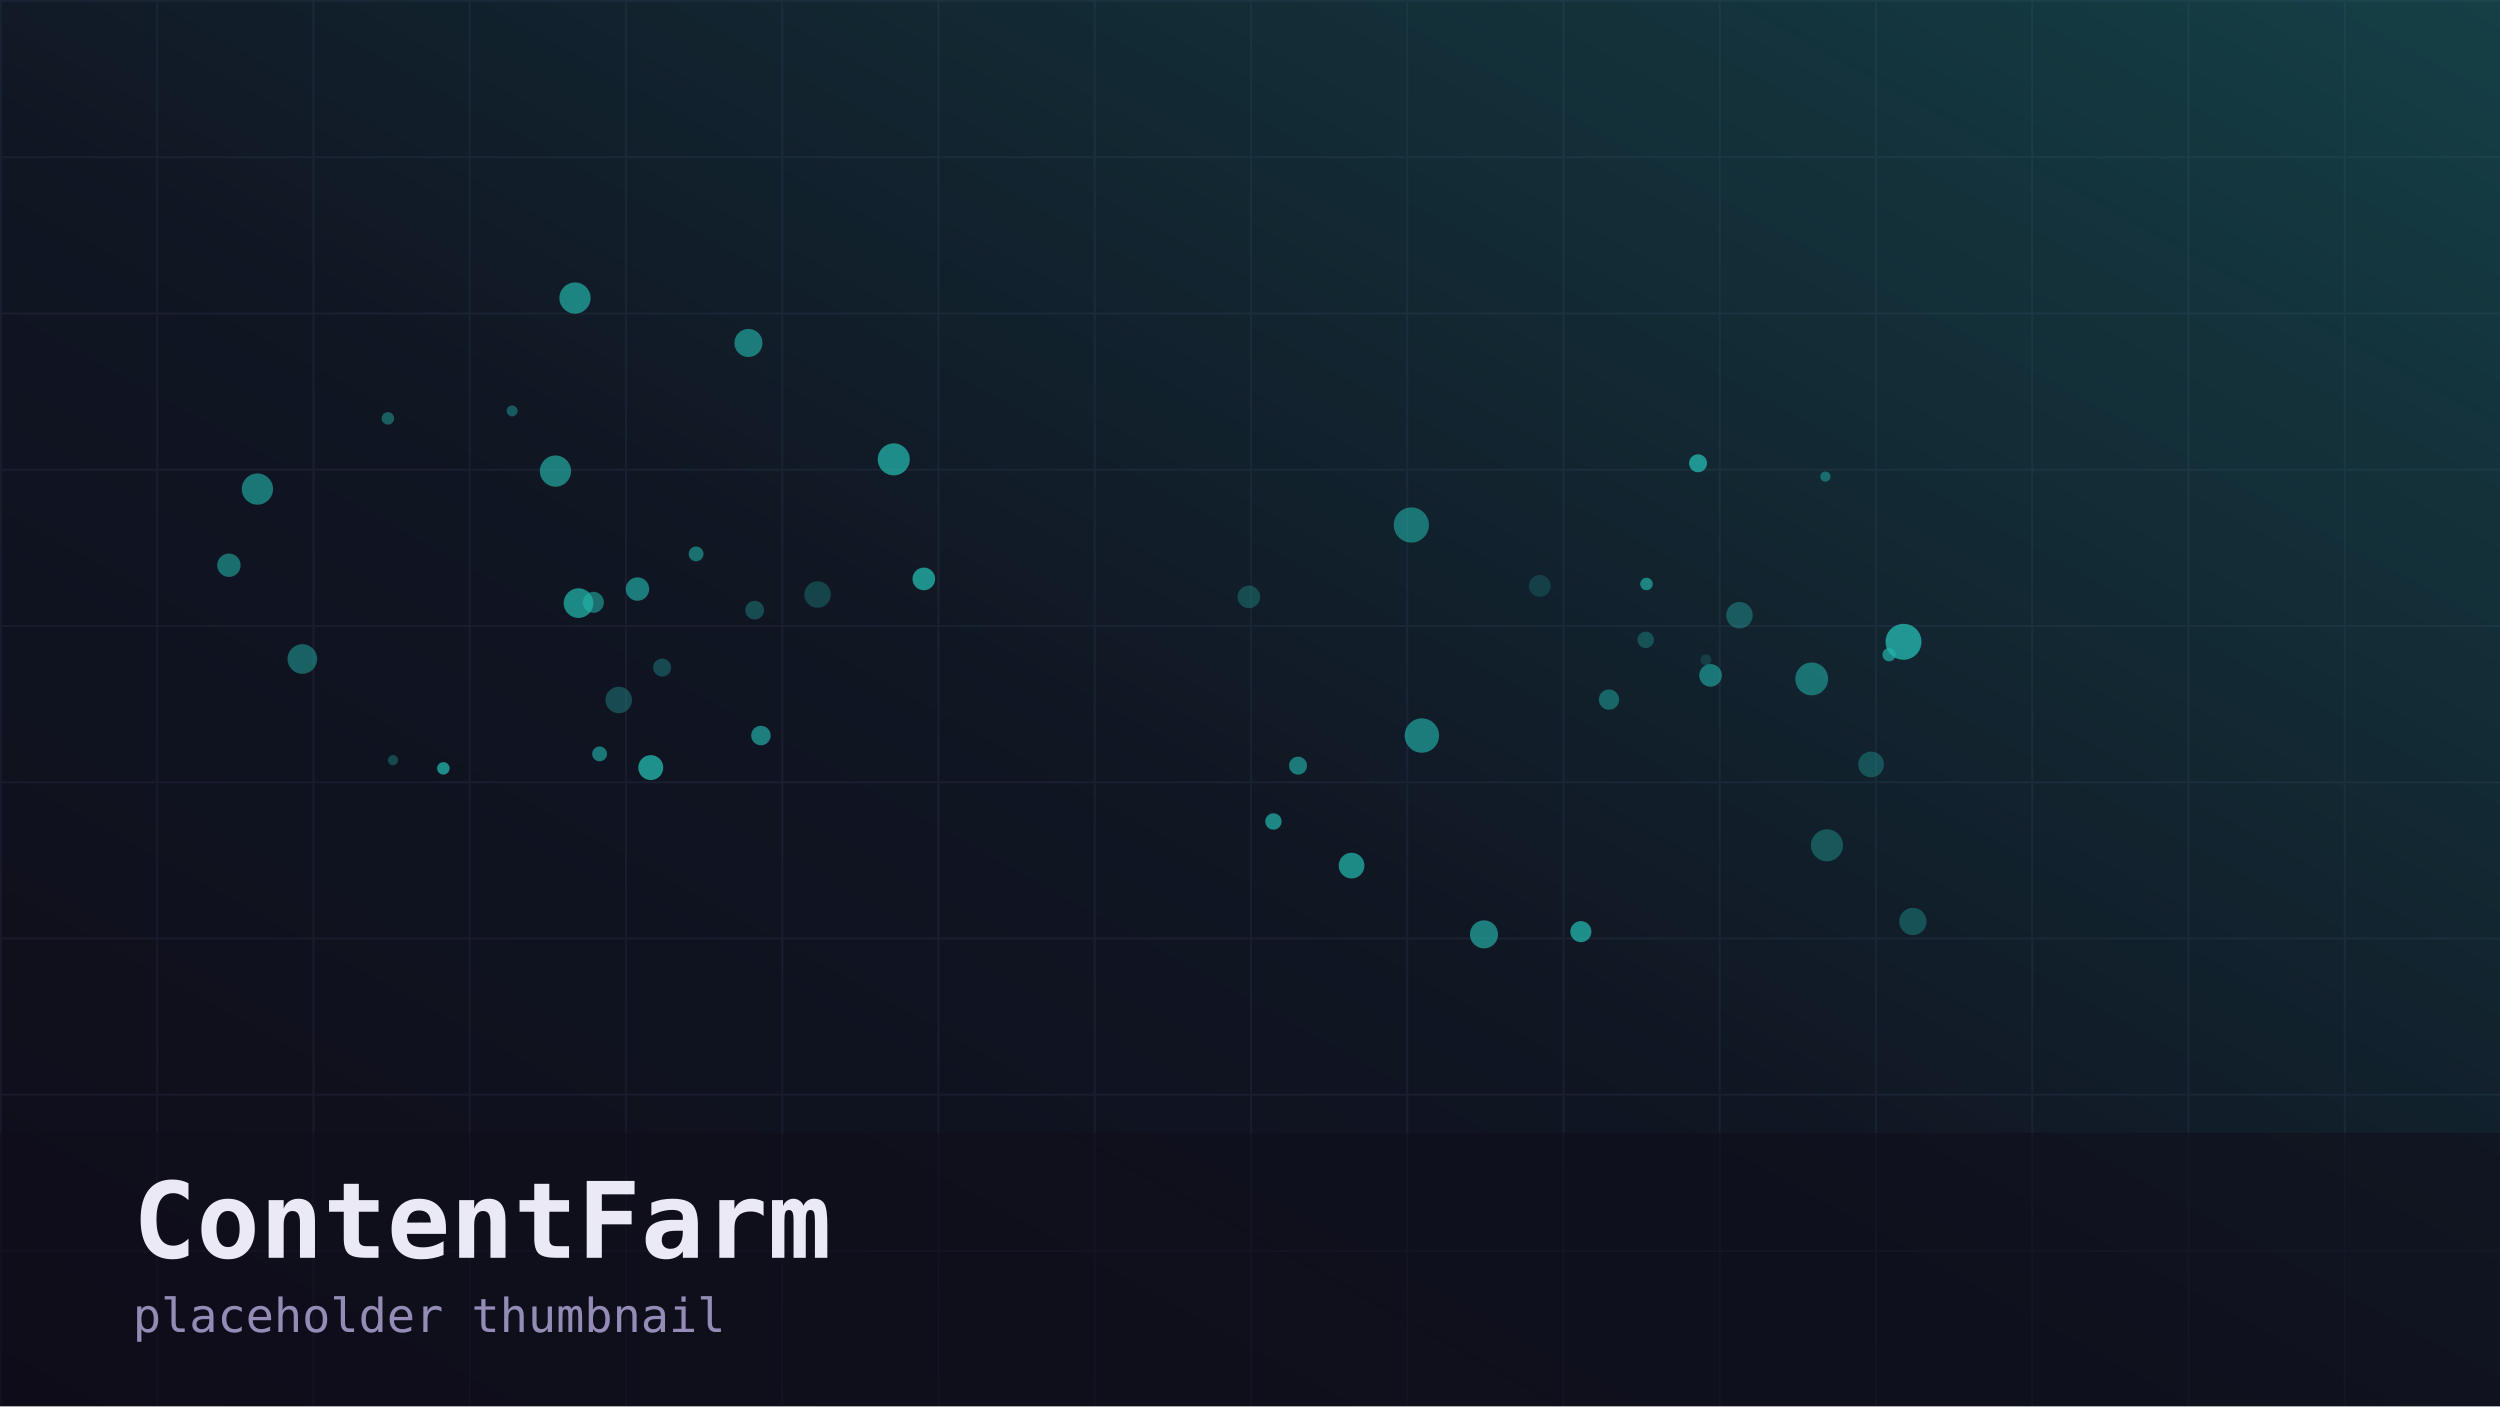
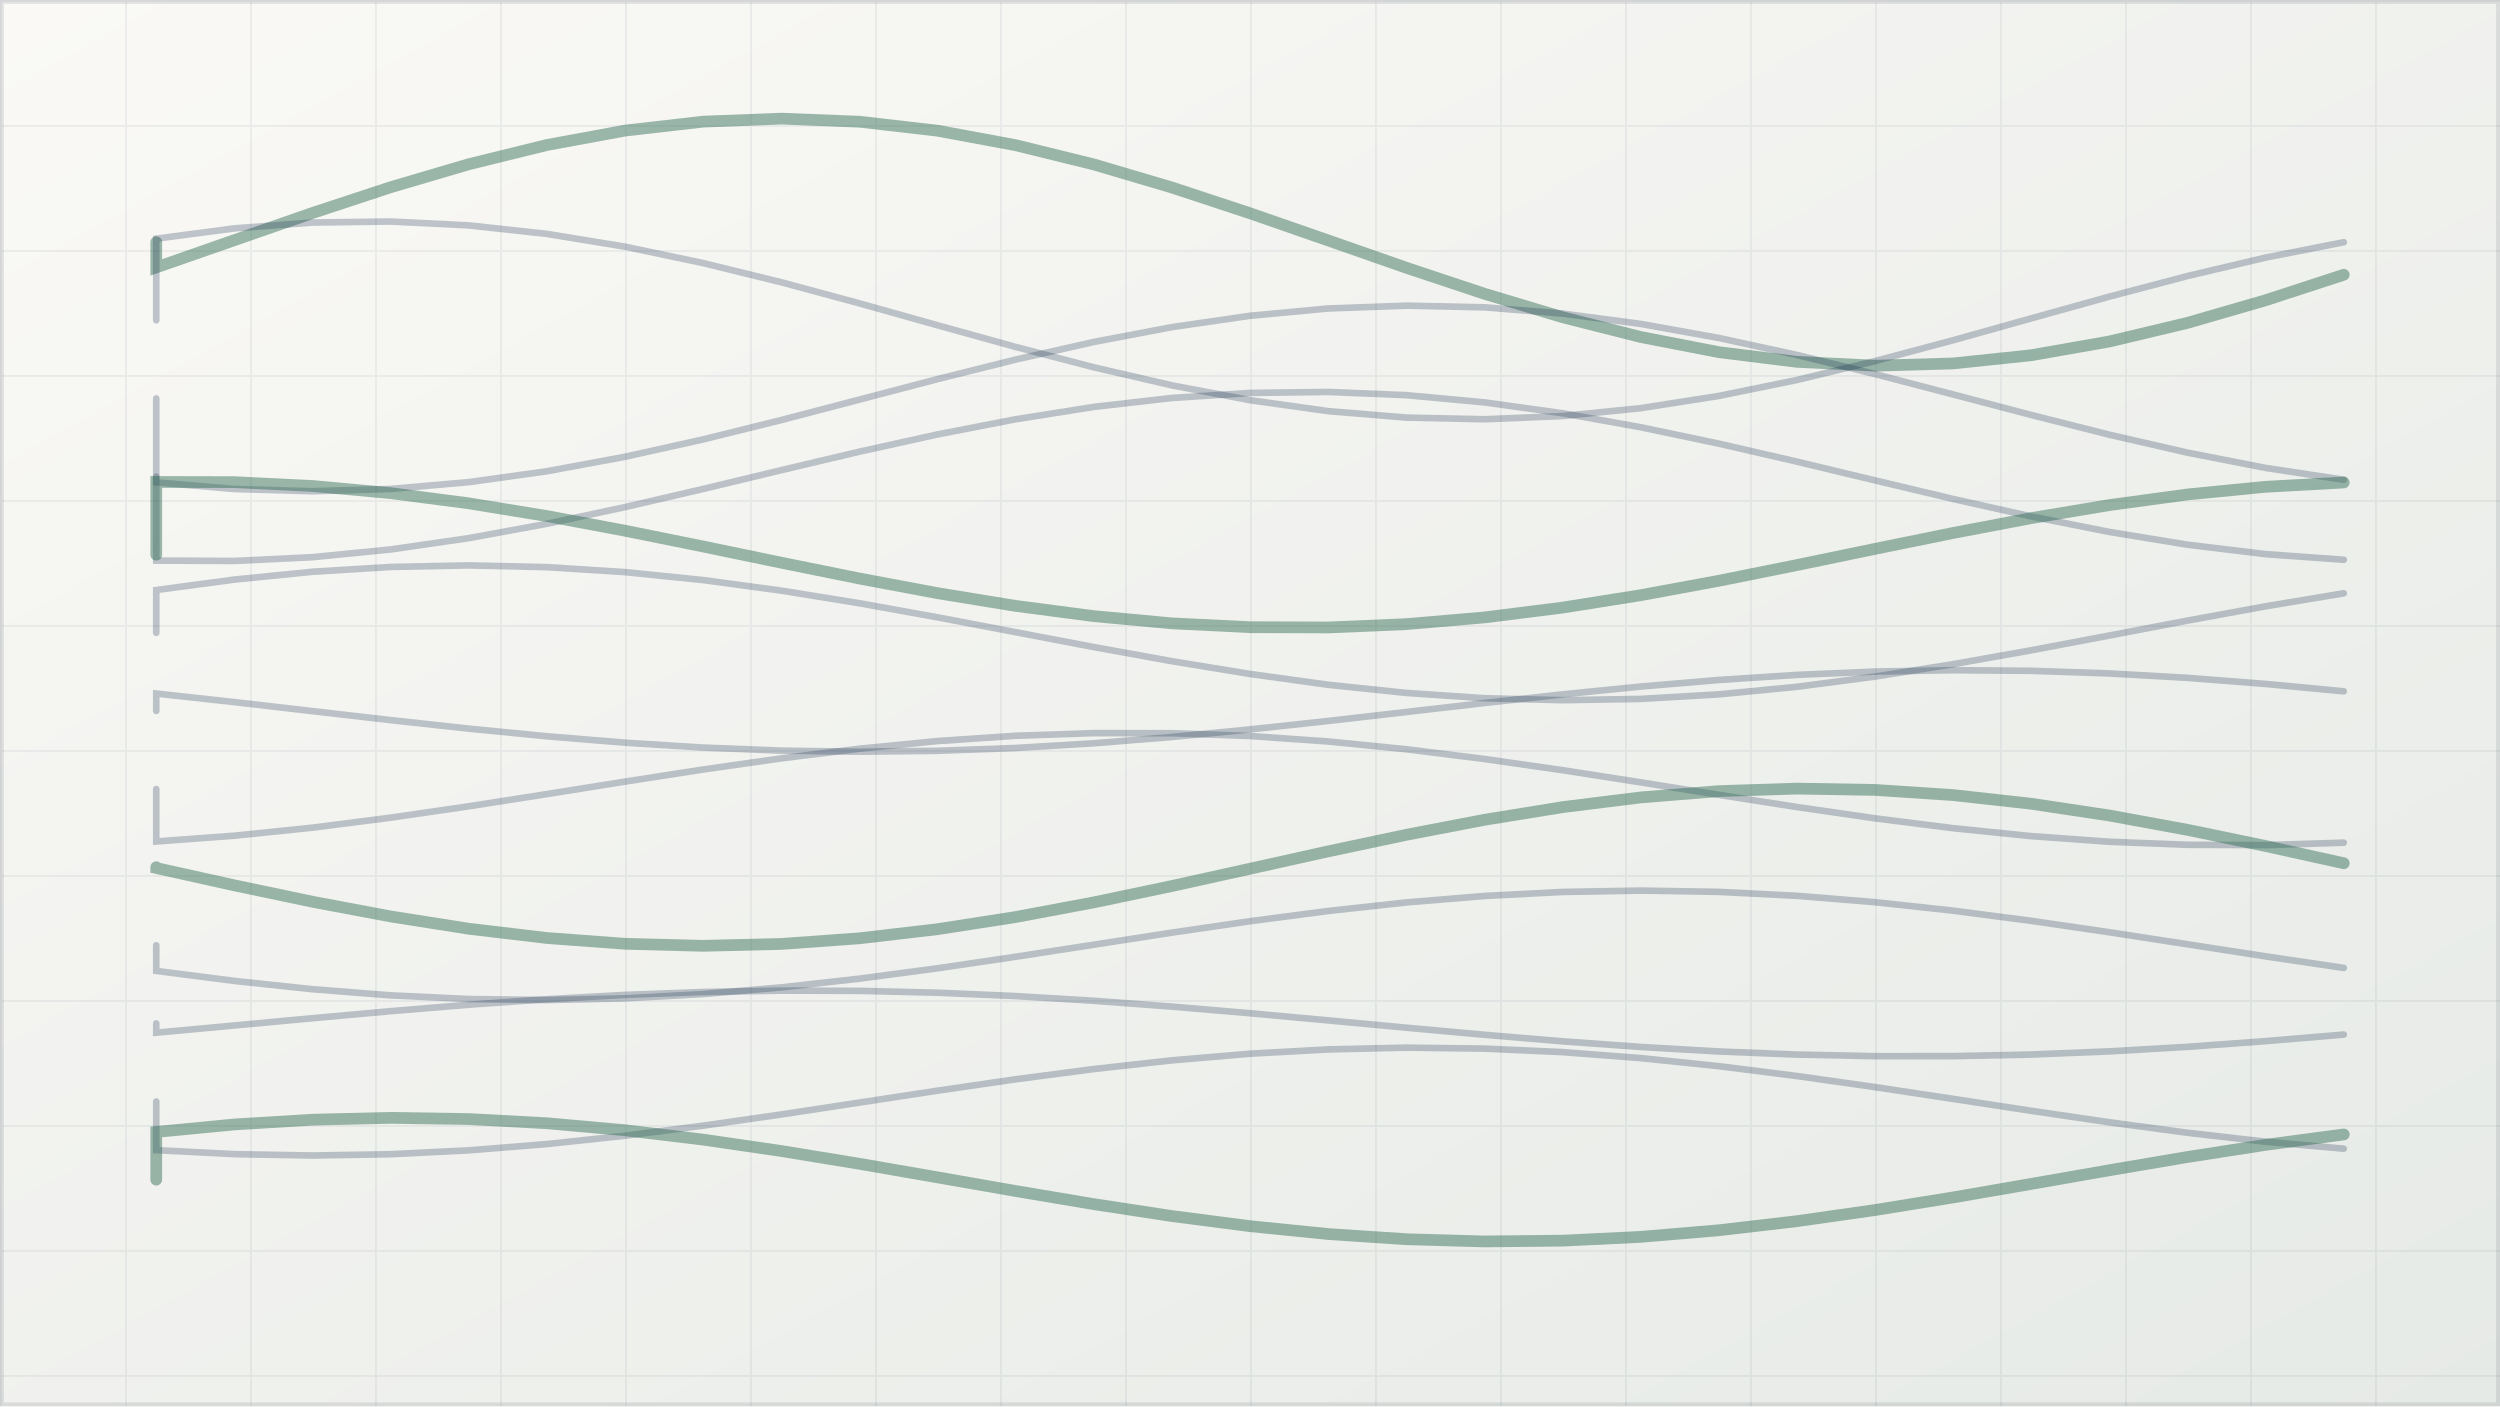
- <svg xmlns="http://www.w3.org/2000/svg" viewBox="0 0 640 360" width="640" height="360" role="img" aria-label="ContentFarm">
+ <svg xmlns="http://www.w3.org/2000/svg" viewBox="0 0 640 360" width="640" height="360" role="img" aria-label="contentfarm">
  <defs>
-     <linearGradient id="w" x1="1" y1="0" x2="0" y2="1">
-       <stop offset="0" stop-color="#23B5AC" stop-opacity="0.30" />
-       <stop offset="0.55" stop-color="#23B5AC" stop-opacity="0.06" />
-       <stop offset="1" stop-color="#23B5AC" stop-opacity="0" />
+     <linearGradient id="wash" x1="0" y1="0" x2="1" y2="1">
+       <stop offset="0" stop-color="#faf9f6" />
+       <stop offset="1" stop-color="#e6eae6" />
    </linearGradient>
-     <pattern id="g" width="40" height="40" patternUnits="userSpaceOnUse">
-       <path d="M40 0H0V40" fill="none" stroke="#A796E0" stroke-opacity="0.07" stroke-width="1" />
+     <pattern id="grid" width="32" height="32" patternUnits="userSpaceOnUse">
+       <path d="M32 0H0V32" fill="none" stroke="#17304f" stroke-opacity="0.06" stroke-width="1" />
    </pattern>
  </defs>
-   <rect width="640" height="360" fill="#0F0C1A" />
-   <rect width="640" height="360" fill="url(#g)" />
-   <rect width="640" height="360" fill="url(#w)" />
-   <circle cx="77.4" cy="168.7" r="3.8" fill="#23B5AC" opacity="0.48" />
-   <circle cx="437.9" cy="172.9" r="2.9" fill="#23B5AC" opacity="0.58" />
-   <circle cx="194.8" cy="188.3" r="2.5" fill="#23B5AC" opacity="0.66" />
-   <circle cx="326" cy="210.3" r="2.1" fill="#23B5AC" opacity="0.7" />
-   <circle cx="191.6" cy="87.8" r="3.6" fill="#23B5AC" opacity="0.63" />
-   <circle cx="467.7" cy="216.4" r="4.1" fill="#23B5AC" opacity="0.38" />
-   <circle cx="169.5" cy="170.9" r="2.3" fill="#23B5AC" opacity="0.33" />
-   <circle cx="332.3" cy="196" r="2.3" fill="#23B5AC" opacity="0.62" />
-   <circle cx="99.3" cy="107.1" r="1.6" fill="#23B5AC" opacity="0.46" />
-   <circle cx="379.9" cy="239.2" r="3.6" fill="#23B5AC" opacity="0.65" />
-   <circle cx="147.2" cy="76.3" r="4" fill="#23B5AC" opacity="0.68" />
-   <circle cx="361.3" cy="134.4" r="4.5" fill="#23B5AC" opacity="0.57" />
-   <circle cx="166.6" cy="196.5" r="3.2" fill="#23B5AC" opacity="0.78" />
-   <circle cx="411.9" cy="179.1" r="2.6" fill="#23B5AC" opacity="0.47" />
-   <circle cx="228.8" cy="117.6" r="4.1" fill="#23B5AC" opacity="0.74" />
-   <circle cx="319.7" cy="152.8" r="2.9" fill="#23B5AC" opacity="0.31" />
-   <circle cx="163.2" cy="150.8" r="3" fill="#23B5AC" opacity="0.64" />
-   <circle cx="404.7" cy="238.5" r="2.7" fill="#23B5AC" opacity="0.75" />
-   <circle cx="153.5" cy="193" r="1.9" fill="#23B5AC" opacity="0.61" />
-   <circle cx="467.3" cy="122" r="1.3" fill="#23B5AC" opacity="0.49" />
-   <circle cx="209.3" cy="152.2" r="3.4" fill="#23B5AC" opacity="0.29" />
-   <circle cx="483.6" cy="167.6" r="1.7" fill="#23B5AC" opacity="0.69" />
-   <circle cx="236.5" cy="148.2" r="2.9" fill="#23B5AC" opacity="0.77" />
-   <circle cx="489.7" cy="235.9" r="3.5" fill="#23B5AC" opacity="0.34" />
-   <circle cx="178.2" cy="141.8" r="1.9" fill="#23B5AC" opacity="0.57" />
-   <circle cx="421.5" cy="149.5" r="1.6" fill="#23B5AC" opacity="0.67" />
-   <circle cx="151.9" cy="154.2" r="2.7" fill="#23B5AC" opacity="0.56" />
-   <circle cx="346" cy="221.6" r="3.3" fill="#23B5AC" opacity="0.73" />
-   <circle cx="131.1" cy="105.2" r="1.4" fill="#23B5AC" opacity="0.43" />
-   <circle cx="421.3" cy="163.8" r="2.1" fill="#23B5AC" opacity="0.33" />
-   <circle cx="148.1" cy="154.4" r="3.8" fill="#23B5AC" opacity="0.72" />
-   <circle cx="364" cy="188.3" r="4.4" fill="#23B5AC" opacity="0.63" />
-   <circle cx="100.6" cy="194.6" r="1.3" fill="#23B5AC" opacity="0.33" />
-   <circle cx="463.8" cy="173.8" r="4.2" fill="#23B5AC" opacity="0.55" />
-   <circle cx="158.4" cy="179.2" r="3.4" fill="#23B5AC" opacity="0.34" />
-   <circle cx="479" cy="195.7" r="3.3" fill="#23B5AC" opacity="0.34" />
-   <circle cx="58.6" cy="144.7" r="3" fill="#23B5AC" opacity="0.56" />
-   <circle cx="445.3" cy="157.5" r="3.4" fill="#23B5AC" opacity="0.39" />
-   <circle cx="113.5" cy="196.7" r="1.6" fill="#23B5AC" opacity="0.75" />
-   <circle cx="394.2" cy="150" r="2.8" fill="#23B5AC" opacity="0.21" />
-   <circle cx="193.2" cy="156.2" r="2.4" fill="#23B5AC" opacity="0.34" />
-   <circle cx="436.7" cy="168.9" r="1.4" fill="#23B5AC" opacity="0.2" />
-   <circle cx="142.2" cy="120.6" r="4" fill="#23B5AC" opacity="0.65" />
-   <circle cx="434.7" cy="118.6" r="2.3" fill="#23B5AC" opacity="0.78" />
-   <circle cx="65.9" cy="125.2" r="4" fill="#23B5AC" opacity="0.61" />
-   <circle cx="487.3" cy="164.3" r="4.6" fill="#23B5AC" opacity="0.79" />
-   <rect x="0" y="290" width="640" height="70" fill="#0F0C1A" opacity="0.55" />
-   <text x="34" y="322" font-family="'Anonymous Pro',monospace" font-size="27" font-weight="700" fill="#ECE9F7">ContentFarm</text>
-   <text x="34" y="341" font-family="'Anonymous Pro',monospace" font-size="12" fill="#948CB6">placeholder thumbnail</text>
+   <rect width="640" height="360" fill="#f2f1ec" />
+   <rect width="640" height="360" fill="url(#wash)" />
+   <rect width="640" height="360" fill="url(#grid)" />
+   <g>
+     <path d="M40 62 L40 68.46 L60 61.48 L80 54.52 L100 47.93 L120 42.04 L140 37.12 L160 33.43 L180 31.14 L200 30.37 L220 31.16 L240 33.46 L260 37.17 L280 42.09 L300 48 L320 54.6 L340 61.55 L360 68.54 L380 75.2 L400 81.21 L420 86.27 L440 90.15 L460 92.63 L480 93.62 L500 93.04 L520 90.94 L540 87.42 L560 82.65 L580 76.86 L600 70.34" fill="none" stroke="#2c6a51" stroke-opacity="0.46" stroke-width="3" stroke-linecap="round" />
+     <path d="M40 82 L40 61.1 L60 58.46 L80 56.97 L100 56.71 L120 57.7 L140 59.88 L160 63.15 L180 67.35 L200 72.26 L220 77.66 L240 83.27 L260 88.82 L280 94.03 L300 98.65 L320 102.45 L340 105.25 L360 106.9 L380 107.33 L400 106.51 L420 104.49 L440 101.36 L460 97.28 L480 92.44 L500 87.1 L520 81.5 L540 75.93 L560 70.66 L580 65.94 L600 62.01" fill="none" stroke="#17304f" stroke-opacity="0.26" stroke-width="1.7" stroke-linecap="round" />
+     <path d="M40 102 L40 123.48 L60 125.19 L80 125.76 L100 125.17 L120 123.43 L140 120.64 L160 116.93 L180 112.49 L200 107.53 L220 102.3 L240 97.05 L260 92.05 L280 87.54 L300 83.74 L320 80.84 L340 78.97 L360 78.25 L380 78.68 L400 80.27 L420 82.92 L440 86.52 L460 90.87 L480 95.77 L500 100.98 L520 106.24 L540 111.29 L560 115.88 L580 119.79 L600 122.82" fill="none" stroke="#17304f" stroke-opacity="0.26" stroke-width="1.7" stroke-linecap="round" />
+     <path d="M40 122 L40 143.51 L60 143.61 L80 142.64 L100 140.66 L120 137.76 L140 134.09 L160 129.82 L180 125.17 L200 120.36 L220 115.63 L240 111.21 L260 107.33 L280 104.17 L300 101.88 L320 100.59 L340 100.34 L360 101.16 L380 103.01 L400 105.79 L420 109.37 L440 113.57 L460 118.18 L480 122.98 L500 127.74 L520 132.21 L540 136.18 L560 139.45 L580 141.86 L600 143.3" fill="none" stroke="#17304f" stroke-opacity="0.26" stroke-width="1.7" stroke-linecap="round" />
+     <path d="M40 142 L40 123.38 L60 123.43 L80 124.41 L100 126.24 L120 128.85 L140 132.11 L160 135.86 L180 139.9 L200 144.05 L220 148.1 L240 151.85 L260 155.11 L280 157.73 L300 159.58 L320 160.56 L340 160.63 L360 159.78 L380 158.06 L400 155.55 L420 152.37 L440 148.68 L460 144.66 L480 140.51 L500 136.44 L520 132.64 L540 129.3 L560 126.58 L580 124.62 L600 123.52" fill="none" stroke="#2c6a51" stroke-opacity="0.46" stroke-width="3" stroke-linecap="round" />
+     <path d="M40 162 L40 151.04 L60 148.37 L80 146.37 L100 145.14 L120 144.74 L140 145.19 L160 146.46 L180 148.5 L200 151.2 L220 154.43 L240 158.04 L260 161.84 L280 165.65 L300 169.27 L320 172.54 L340 175.3 L360 177.39 L380 178.74 L400 179.25 L420 178.92 L440 177.76 L460 175.82 L480 173.2 L500 170.03 L520 166.47 L540 162.69 L560 158.87 L580 155.21 L600 151.88" fill="none" stroke="#17304f" stroke-opacity="0.26" stroke-width="1.7" stroke-linecap="round" />
+     <path d="M40 182 L40 177.55 L60 179.74 L80 182.05 L100 184.35 L120 186.53 L140 188.49 L160 190.13 L180 191.38 L200 192.16 L220 192.44 L240 192.21 L260 191.48 L280 190.28 L300 188.67 L320 186.73 L340 184.57 L360 182.27 L380 179.97 L400 177.76 L420 175.76 L440 174.07 L460 172.77 L480 171.92 L500 171.57 L520 171.73 L540 172.4 L560 173.53 L580 175.09 L600 176.98" fill="none" stroke="#17304f" stroke-opacity="0.26" stroke-width="1.7" stroke-linecap="round" />
+     <path d="M40 202 L40 215.42 L60 213.94 L80 211.88 L100 209.32 L120 206.41 L140 203.28 L160 200.09 L180 196.99 L200 194.14 L220 191.67 L240 189.71 L260 188.36 L280 187.68 L300 187.7 L320 188.42 L340 189.82 L360 191.81 L380 194.3 L400 197.17 L420 200.28 L440 203.48 L460 206.6 L480 209.49 L500 212.02 L520 214.05 L540 215.49 L560 216.27 L580 216.35 L600 215.72" fill="none" stroke="#17304f" stroke-opacity="0.26" stroke-width="1.7" stroke-linecap="round" />
+     <path d="M40 222 L40 222.21 L60 226.65 L80 230.85 L100 234.61 L120 237.76 L140 240.13 L160 241.61 L180 242.13 L200 241.65 L220 240.21 L240 237.87 L260 234.76 L280 231.01 L300 226.82 L320 222.4 L340 217.95 L360 213.71 L380 209.87 L400 206.63 L420 204.14 L440 202.53 L460 201.88 L480 202.22 L500 203.54 L520 205.76 L540 208.77 L560 212.44 L580 216.58 L600 220.99" fill="none" stroke="#2c6a51" stroke-opacity="0.46" stroke-width="3" stroke-linecap="round" />
+     <path d="M40 242 L40 248.55 L60 251.12 L80 253.24 L100 254.81 L120 255.75 L140 256.01 L160 255.58 L180 254.48 L200 252.77 L220 250.54 L240 247.88 L260 244.93 L280 241.84 L300 238.75 L320 235.83 L340 233.21 L360 231.02 L380 229.37 L400 228.34 L420 227.99 L440 228.32 L460 229.33 L480 230.96 L500 233.13 L520 235.74 L540 238.66 L560 241.74 L580 244.83 L600 247.79" fill="none" stroke="#17304f" stroke-opacity="0.26" stroke-width="1.7" stroke-linecap="round" />
+     <path d="M40 262 L40 264.37 L60 262.52 L80 260.66 L100 258.86 L120 257.21 L140 255.8 L160 254.69 L180 253.95 L200 253.6 L220 253.66 L240 254.13 L260 254.99 L280 256.2 L300 257.69 L320 259.39 L340 261.22 L360 263.09 L380 264.9 L400 266.58 L420 268.02 L440 269.18 L460 269.97 L480 270.38 L500 270.37 L520 269.96 L540 269.15 L560 267.99 L580 266.53 L600 264.85" fill="none" stroke="#17304f" stroke-opacity="0.26" stroke-width="1.7" stroke-linecap="round" />
+     <path d="M40 282 L40 294.44 L60 295.46 L80 295.81 L100 295.48 L120 294.49 L140 292.88 L160 290.74 L180 288.17 L200 285.3 L220 282.26 L240 279.21 L260 276.3 L280 273.67 L300 271.45 L320 269.75 L340 268.65 L360 268.2 L380 268.44 L400 269.34 L420 270.87 L440 272.94 L460 275.46 L480 278.3 L500 281.32 L520 284.37 L540 287.31 L560 289.99 L580 292.28 L600 294.06" fill="none" stroke="#17304f" stroke-opacity="0.26" stroke-width="1.7" stroke-linecap="round" />
+     <path d="M40 302 L40 289.78 L60 287.86 L80 286.64 L100 286.17 L120 286.48 L140 287.55 L160 289.34 L180 291.74 L200 294.66 L220 297.93 L240 301.4 L260 304.9 L280 308.26 L300 311.31 L320 313.9 L340 315.91 L360 317.24 L380 317.81 L400 317.61 L420 316.64 L440 314.95 L460 312.62 L480 309.77 L500 306.54 L520 303.08 L540 299.58 L560 296.19 L580 293.08 L600 290.42" fill="none" stroke="#2c6a51" stroke-opacity="0.46" stroke-width="3" stroke-linecap="round" />
+   </g>
+   <rect x="0.5" y="0.5" width="639" height="359" fill="none" stroke="#0e1a2b" stroke-opacity="0.1" />
</svg>
